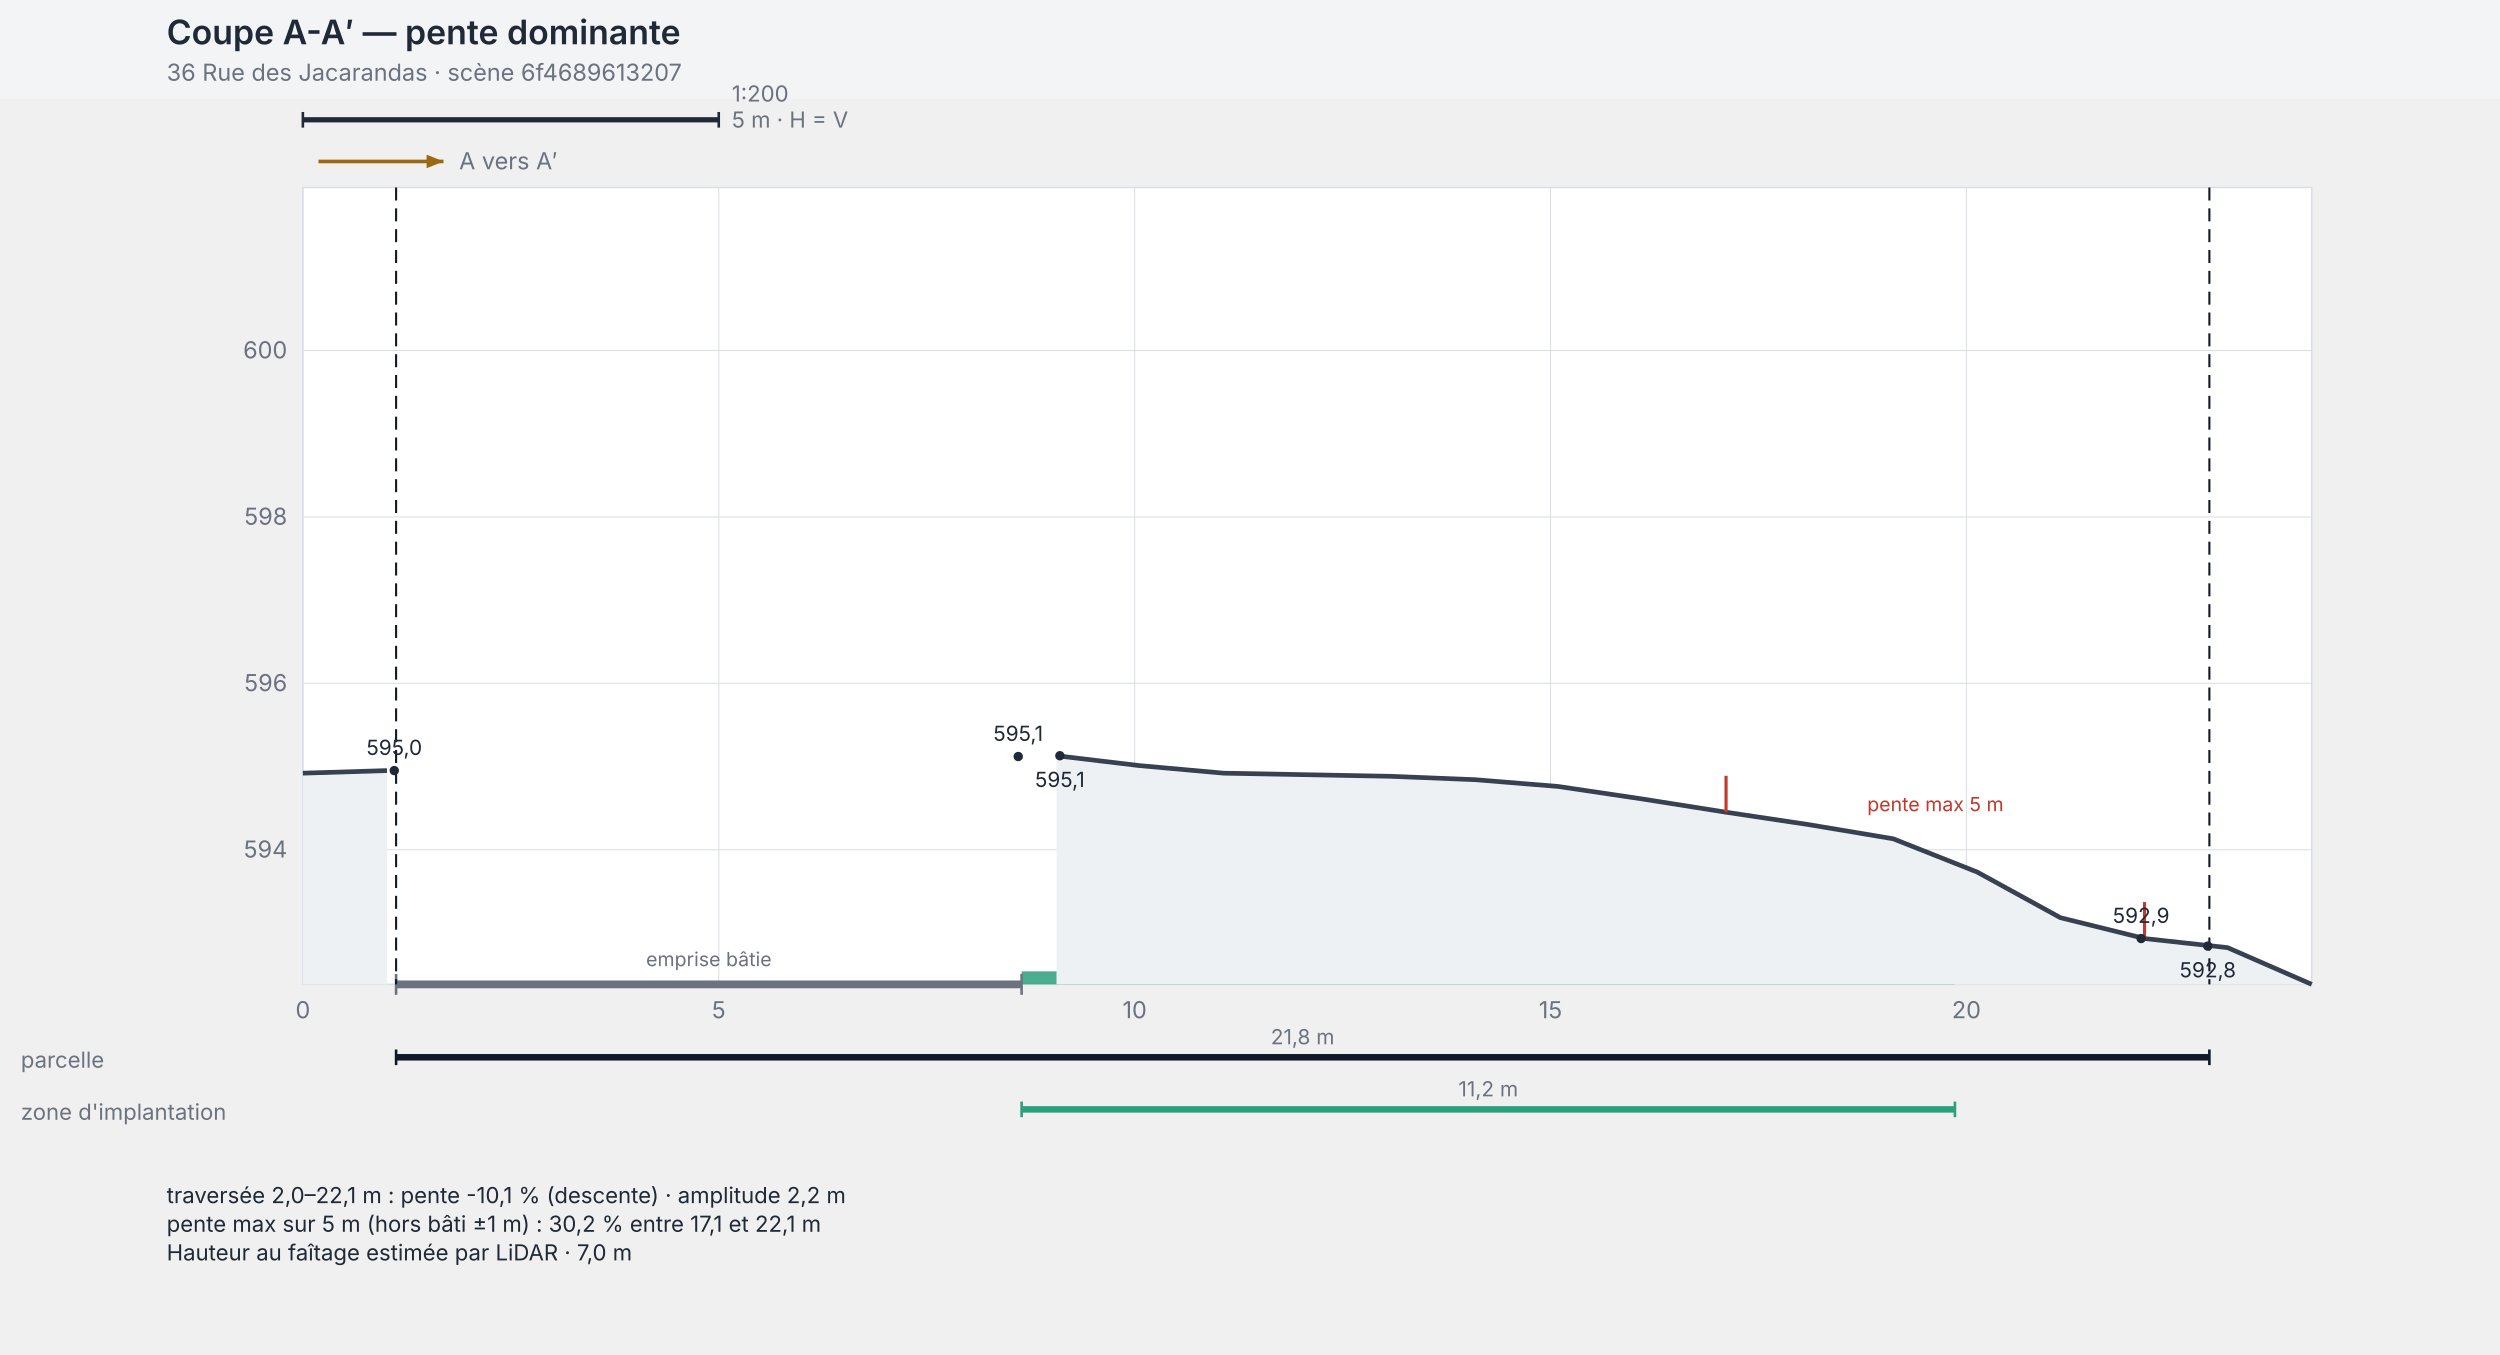
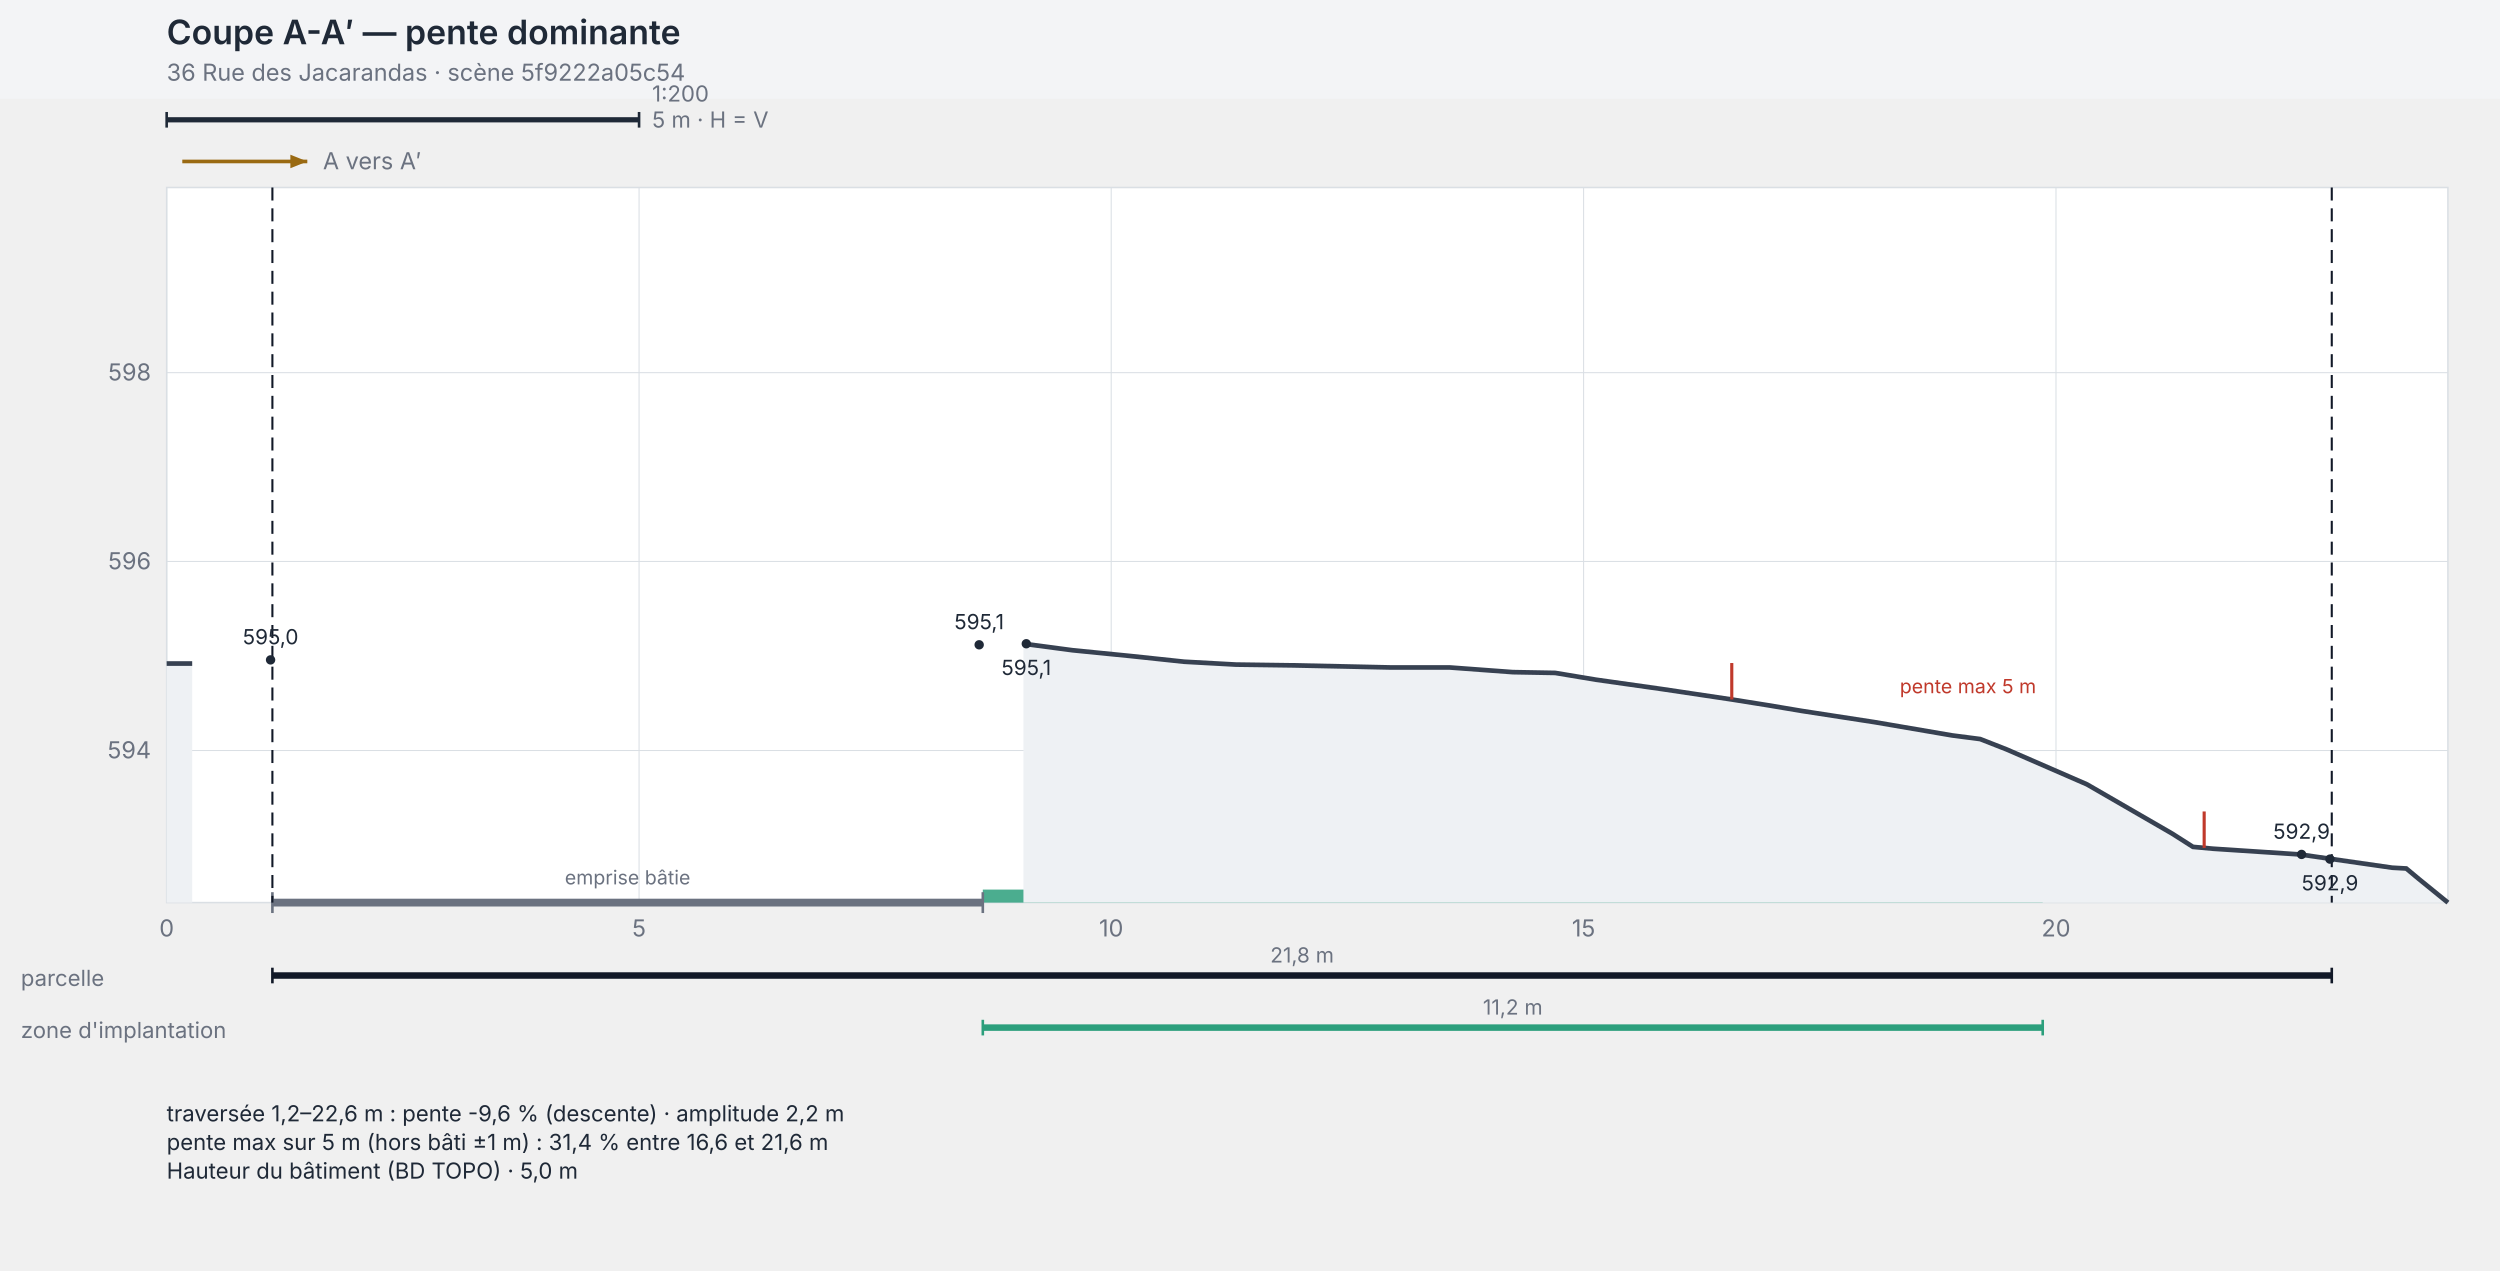
- <svg xmlns="http://www.w3.org/2000/svg" viewBox="0 0 960 520" width="960" height="520" role="img" aria-label="Coupe A-A′ — pente dominante" font-family="Inter, Helvetica, Arial, sans-serif" style="background:#ffffff">
+ <svg xmlns="http://www.w3.org/2000/svg" viewBox="0 0 960 488" width="960" height="488" role="img" aria-label="Coupe A-A′ — pente dominante" font-family="Inter, Helvetica, Arial, sans-serif" style="background:#ffffff">
  <rect x="0" y="0" width="960" height="38" fill="#f3f4f6" />
  <text x="64" y="17" font-size="13" font-weight="600" fill="#1f2937">Coupe A-A′ — pente dominante</text>
-   <text x="64" y="31" font-size="9" fill="#6b7280">36 Rue des Jacarandas · scène 6f4689613207</text>
-   <rect x="116.3" y="72" width="771.4" height="306.0" fill="#ffffff" stroke="#dadfe4" stroke-width="0.6" />
-   <line x1="116.3" y1="72" x2="116.3" y2="378.0" stroke="#dadfe4" stroke-width="0.4" />
-   <text x="116.3" y="391.0" text-anchor="middle" font-size="9" fill="#6b7280">0</text>
-   <line x1="276.0" y1="72" x2="276.0" y2="378.0" stroke="#dadfe4" stroke-width="0.4" />
-   <text x="276.0" y="391.0" text-anchor="middle" font-size="9" fill="#6b7280">5</text>
-   <line x1="435.7" y1="72" x2="435.7" y2="378.0" stroke="#dadfe4" stroke-width="0.4" />
-   <text x="435.7" y="391.0" text-anchor="middle" font-size="9" fill="#6b7280">10</text>
-   <line x1="595.4" y1="72" x2="595.4" y2="378.0" stroke="#dadfe4" stroke-width="0.4" />
-   <text x="595.4" y="391.0" text-anchor="middle" font-size="9" fill="#6b7280">15</text>
-   <line x1="755.1" y1="72" x2="755.1" y2="378.0" stroke="#dadfe4" stroke-width="0.4" />
-   <text x="755.1" y="391.0" text-anchor="middle" font-size="9" fill="#6b7280">20</text>
-   <line x1="116.3" y1="326.3" x2="887.7" y2="326.3" stroke="#dadfe4" stroke-width="0.4" />
-   <text x="110.3" y="329.3" text-anchor="end" font-size="9" fill="#6b7280">594</text>
-   <line x1="116.3" y1="262.4" x2="887.7" y2="262.4" stroke="#dadfe4" stroke-width="0.4" />
-   <text x="110.3" y="265.4" text-anchor="end" font-size="9" fill="#6b7280">596</text>
-   <line x1="116.3" y1="198.5" x2="887.7" y2="198.5" stroke="#dadfe4" stroke-width="0.4" />
-   <text x="110.3" y="201.5" text-anchor="end" font-size="9" fill="#6b7280">598</text>
-   <line x1="116.3" y1="134.6" x2="887.7" y2="134.6" stroke="#dadfe4" stroke-width="0.4" />
-   <text x="110.3" y="137.6" text-anchor="end" font-size="9" fill="#6b7280">600</text>
-   <rect x="392.3" y="373.0" width="358.4" height="5" fill="#2c9f7c" fill-opacity="0.85" />
-   <polygon points="116.3,296.9 148.6,295.9 148.6,378.0 116.3,378.0" fill="#eef1f4" stroke="none" />
-   <polyline points="116.3,296.9 148.6,295.9" fill="none" stroke="#374151" stroke-width="1.8" />
-   <polygon points="405.7,290.2 437.6,294.0 469.9,296.9 502.2,297.5 534.1,298.1 566.4,299.4 598.3,302.0 630.6,306.8 662.8,311.9 694.8,316.7 727.0,322.1 759.3,334.9 791.2,352.4 823.5,360.4 855.4,363.9 887.7,378.0 887.7,378.0 405.7,378.0" fill="#eef1f4" stroke="none" />
-   <polyline points="405.7,290.2 437.6,294.0 469.9,296.9 502.2,297.5 534.1,298.1 566.4,299.4 598.3,302.0 630.6,306.8 662.8,311.9 694.8,316.7 727.0,322.1 759.3,334.9 791.2,352.4 823.5,360.4 855.4,363.9 887.7,378.0" fill="none" stroke="#374151" stroke-width="1.8" />
-   <line x1="152.1" y1="378.0" x2="392.3" y2="378.0" stroke="#6b7280" stroke-width="3" />
-   <line x1="152.1" y1="374.0" x2="152.1" y2="382.0" stroke="#6b7280" stroke-width="1" />
-   <line x1="392.3" y1="374.0" x2="392.3" y2="382.0" stroke="#6b7280" stroke-width="1" />
-   <text x="272.2" y="371.0" text-anchor="middle" font-size="7.5" fill="#6b7280">emprise bâtie</text>
-   <line x1="152.1" y1="72" x2="152.1" y2="378.0" stroke="#111827" stroke-width="0.8" stroke-dasharray="5 3" />
-   <line x1="848.4" y1="72" x2="848.4" y2="378.0" stroke="#111827" stroke-width="0.8" stroke-dasharray="5 3" />
-   <line x1="662.8" y1="311.9" x2="662.8" y2="297.9" stroke="#c0392b" stroke-width="1.2" />
-   <line x1="823.5" y1="360.4" x2="823.5" y2="346.4" stroke="#c0392b" stroke-width="1.2" />
-   <text x="743.2" y="311.5" text-anchor="middle" font-size="7.5" fill="#c0392b">pente max 5 m</text>
-   <circle cx="151.4" cy="295.9" r="1.8" fill="#1f2937" />
-   <text x="151.4" y="289.9" text-anchor="middle" font-size="8" fill="#1f2937">595,0</text>
-   <circle cx="391.0" cy="290.5" r="1.8" fill="#1f2937" />
-   <text x="391.0" y="284.5" text-anchor="middle" font-size="8" fill="#1f2937">595,1</text>
-   <circle cx="407.0" cy="290.2" r="1.8" fill="#1f2937" />
-   <text x="407.0" y="302.2" text-anchor="middle" font-size="8" fill="#1f2937">595,1</text>
-   <circle cx="822.2" cy="360.4" r="1.8" fill="#1f2937" />
-   <text x="822.2" y="354.4" text-anchor="middle" font-size="8" fill="#1f2937">592,9</text>
-   <circle cx="847.8" cy="363.3" r="1.8" fill="#1f2937" />
-   <text x="847.8" y="375.3" text-anchor="middle" font-size="8" fill="#1f2937">592,8</text>
-   <line x1="122.3" y1="62.0" x2="170.3" y2="62.0" stroke="#9a6a12" stroke-width="1.4" />
-   <polygon points="170.3,62.0 163.8,64.6 163.8,59.4" fill="#9a6a12" />
-   <text x="176.3" y="65.0" font-size="9" fill="#6b7280">A vers A′</text>
-   <line x1="116.3" y1="46.0" x2="276.0" y2="46.0" stroke="#1f2937" stroke-width="2" />
-   <line x1="116.3" y1="43.0" x2="116.3" y2="49.0" stroke="#1f2937" stroke-width="1" />
-   <line x1="276.0" y1="43.0" x2="276.0" y2="49.0" stroke="#1f2937" stroke-width="1" />
-   <text x="281.0" y="49.0" font-size="8.5" fill="#6b7280">5 m · H = V</text>
-   <text x="281.0" y="39.0" font-size="8.5" fill="#6b7280">1:200</text>
-   <text x="8" y="410.0" font-size="8.5" fill="#6b7280">parcelle</text>
-   <line x1="152.1" y1="406.0" x2="848.4" y2="406.0" stroke="#111827" stroke-width="2.5" />
-   <line x1="152.1" y1="403.0" x2="152.1" y2="409.0" stroke="#111827" stroke-width="1" />
-   <line x1="848.4" y1="403.0" x2="848.4" y2="409.0" stroke="#111827" stroke-width="1" />
-   <text x="500.2" y="401.0" text-anchor="middle" font-size="8" fill="#6b7280">21,8 m</text>
-   <text x="8" y="430.0" font-size="8.5" fill="#6b7280">zone d'implantation</text>
-   <line x1="392.3" y1="426.0" x2="750.7" y2="426.0" stroke="#2c9f7c" stroke-width="2.5" />
-   <line x1="392.3" y1="423.0" x2="392.3" y2="429.0" stroke="#2c9f7c" stroke-width="1" />
-   <line x1="750.7" y1="423.0" x2="750.7" y2="429.0" stroke="#2c9f7c" stroke-width="1" />
-   <text x="571.5" y="421.0" text-anchor="middle" font-size="8" fill="#6b7280">11,2 m</text>
-   <text x="64" y="462.0" font-size="8.5" fill="#1f2937">traversée 2,0–22,1 m : pente -10,1 % (descente) · amplitude 2,2 m</text>
-   <text x="64" y="473.0" font-size="8.5" fill="#1f2937">pente max sur 5 m (hors bâti ±1 m) : 30,2 % entre 17,1 et 22,1 m</text>
-   <text x="64" y="484.0" font-size="8.5" fill="#1f2937">Hauteur au faîtage estimée par LiDAR · 7,0 m</text>
+   <text x="64" y="31" font-size="9" fill="#6b7280">36 Rue des Jacarandas · scène 5f9222a05c54</text>
+   <rect x="64.0" y="72" width="876.0" height="274.6" fill="#ffffff" stroke="#dadfe4" stroke-width="0.6" />
+   <line x1="64.0" y1="72" x2="64.0" y2="346.6" stroke="#dadfe4" stroke-width="0.4" />
+   <text x="64.0" y="359.6" text-anchor="middle" font-size="9" fill="#6b7280">0</text>
+   <line x1="245.4" y1="72" x2="245.4" y2="346.6" stroke="#dadfe4" stroke-width="0.4" />
+   <text x="245.4" y="359.6" text-anchor="middle" font-size="9" fill="#6b7280">5</text>
+   <line x1="426.7" y1="72" x2="426.7" y2="346.6" stroke="#dadfe4" stroke-width="0.4" />
+   <text x="426.7" y="359.6" text-anchor="middle" font-size="9" fill="#6b7280">10</text>
+   <line x1="608.1" y1="72" x2="608.1" y2="346.6" stroke="#dadfe4" stroke-width="0.4" />
+   <text x="608.1" y="359.6" text-anchor="middle" font-size="9" fill="#6b7280">15</text>
+   <line x1="789.5" y1="72" x2="789.5" y2="346.6" stroke="#dadfe4" stroke-width="0.4" />
+   <text x="789.5" y="359.6" text-anchor="middle" font-size="9" fill="#6b7280">20</text>
+   <line x1="64.0" y1="288.2" x2="940.0" y2="288.2" stroke="#dadfe4" stroke-width="0.4" />
+   <text x="58.0" y="291.2" text-anchor="end" font-size="9" fill="#6b7280">594</text>
+   <line x1="64.0" y1="215.6" x2="940.0" y2="215.6" stroke="#dadfe4" stroke-width="0.4" />
+   <text x="58.0" y="218.6" text-anchor="end" font-size="9" fill="#6b7280">596</text>
+   <line x1="64.0" y1="143.1" x2="940.0" y2="143.1" stroke="#dadfe4" stroke-width="0.4" />
+   <text x="58.0" y="146.1" text-anchor="end" font-size="9" fill="#6b7280">598</text>
+   <rect x="377.4" y="341.6" width="407.0" height="5" fill="#2c9f7c" fill-opacity="0.85" />
+   <polygon points="64.0,254.8 66.5,254.8 73.8,254.8 73.8,346.6 64.0,346.6" fill="#eef1f4" stroke="none" />
+   <polyline points="64.0,254.8 66.5,254.8 73.8,254.8" fill="none" stroke="#374151" stroke-width="1.8" />
+   <polygon points="393.0,247.2 411.9,249.7 434.0,251.9 454.7,254.1 474.6,255.2 496.4,255.5 515.6,255.9 533.7,256.3 556.6,256.3 580.9,258.1 597.2,258.4 612.8,261.0 638.2,264.6 665.0,268.6 678.8,270.8 691.9,273.0 719.8,277.3 749.6,282.4 760.4,283.8 770.6,287.8 801.4,301.2 834.1,320.1 842.1,325.2 849.7,325.9 883.1,328.1 918.6,333.2 924.0,333.5 928.8,337.5 940.0,346.6 940.0,346.6 393.0,346.6" fill="#eef1f4" stroke="none" />
+   <polyline points="393.0,247.2 411.9,249.7 434.0,251.9 454.7,254.1 474.6,255.2 496.4,255.5 515.6,255.9 533.7,256.3 556.6,256.3 580.9,258.1 597.2,258.4 612.8,261.0 638.2,264.6 665.0,268.6 678.8,270.8 691.9,273.0 719.8,277.3 749.6,282.4 760.4,283.8 770.6,287.8 801.4,301.2 834.1,320.1 842.1,325.2 849.7,325.9 883.1,328.1 918.6,333.2 924.0,333.5 928.8,337.5 940.0,346.6" fill="none" stroke="#374151" stroke-width="1.8" />
+   <line x1="104.6" y1="346.6" x2="377.4" y2="346.6" stroke="#6b7280" stroke-width="3" />
+   <line x1="104.6" y1="342.6" x2="104.6" y2="350.6" stroke="#6b7280" stroke-width="1" />
+   <line x1="377.4" y1="342.6" x2="377.4" y2="350.6" stroke="#6b7280" stroke-width="1" />
+   <text x="241.0" y="339.6" text-anchor="middle" font-size="7.5" fill="#6b7280">emprise bâtie</text>
+   <line x1="104.6" y1="72" x2="104.6" y2="346.6" stroke="#111827" stroke-width="0.8" stroke-dasharray="5 3" />
+   <line x1="895.4" y1="72" x2="895.4" y2="346.6" stroke="#111827" stroke-width="0.8" stroke-dasharray="5 3" />
+   <line x1="665.0" y1="268.6" x2="665.0" y2="254.6" stroke="#c0392b" stroke-width="1.2" />
+   <line x1="846.4" y1="325.6" x2="846.4" y2="311.6" stroke="#c0392b" stroke-width="1.2" />
+   <text x="755.7" y="266.2" text-anchor="middle" font-size="7.5" fill="#c0392b">pente max 5 m</text>
+   <circle cx="103.9" cy="253.4" r="1.8" fill="#1f2937" />
+   <text x="103.9" y="247.4" text-anchor="middle" font-size="8" fill="#1f2937">595,0</text>
+   <circle cx="376.0" cy="247.6" r="1.8" fill="#1f2937" />
+   <text x="376.0" y="241.6" text-anchor="middle" font-size="8" fill="#1f2937">595,1</text>
+   <circle cx="394.1" cy="247.2" r="1.8" fill="#1f2937" />
+   <text x="394.1" y="259.2" text-anchor="middle" font-size="8" fill="#1f2937">595,1</text>
+   <circle cx="883.8" cy="328.1" r="1.8" fill="#1f2937" />
+   <text x="883.8" y="322.1" text-anchor="middle" font-size="8" fill="#1f2937">592,9</text>
+   <circle cx="894.7" cy="329.9" r="1.8" fill="#1f2937" />
+   <text x="894.7" y="341.9" text-anchor="middle" font-size="8" fill="#1f2937">592,9</text>
+   <line x1="70.0" y1="62.0" x2="118.0" y2="62.0" stroke="#9a6a12" stroke-width="1.4" />
+   <polygon points="118.0,62.0 111.5,64.6 111.5,59.4" fill="#9a6a12" />
+   <text x="124.0" y="65.0" font-size="9" fill="#6b7280">A vers A′</text>
+   <line x1="64.0" y1="46.0" x2="245.4" y2="46.0" stroke="#1f2937" stroke-width="2" />
+   <line x1="64.0" y1="43.0" x2="64.0" y2="49.0" stroke="#1f2937" stroke-width="1" />
+   <line x1="245.4" y1="43.0" x2="245.4" y2="49.0" stroke="#1f2937" stroke-width="1" />
+   <text x="250.4" y="49.0" font-size="8.5" fill="#6b7280">5 m · H = V</text>
+   <text x="250.4" y="39.0" font-size="8.5" fill="#6b7280">1:200</text>
+   <text x="8" y="378.6" font-size="8.5" fill="#6b7280">parcelle</text>
+   <line x1="104.6" y1="374.6" x2="895.4" y2="374.6" stroke="#111827" stroke-width="2.5" />
+   <line x1="104.6" y1="371.6" x2="104.6" y2="377.6" stroke="#111827" stroke-width="1" />
+   <line x1="895.4" y1="371.6" x2="895.4" y2="377.6" stroke="#111827" stroke-width="1" />
+   <text x="500.0" y="369.6" text-anchor="middle" font-size="8" fill="#6b7280">21,8 m</text>
+   <text x="8" y="398.6" font-size="8.5" fill="#6b7280">zone d'implantation</text>
+   <line x1="377.4" y1="394.6" x2="784.4" y2="394.6" stroke="#2c9f7c" stroke-width="2.5" />
+   <line x1="377.4" y1="391.6" x2="377.4" y2="397.6" stroke="#2c9f7c" stroke-width="1" />
+   <line x1="784.4" y1="391.6" x2="784.4" y2="397.6" stroke="#2c9f7c" stroke-width="1" />
+   <text x="580.9" y="389.6" text-anchor="middle" font-size="8" fill="#6b7280">11,2 m</text>
+   <text x="64" y="430.6" font-size="8.5" fill="#1f2937">traversée 1,2–22,6 m : pente -9,6 % (descente) · amplitude 2,2 m</text>
+   <text x="64" y="441.6" font-size="8.5" fill="#1f2937">pente max sur 5 m (hors bâti ±1 m) : 31,4 % entre 16,6 et 21,6 m</text>
+   <text x="64" y="452.6" font-size="8.5" fill="#1f2937">Hauteur du bâtiment (BD TOPO) · 5,0 m</text>
</svg>
